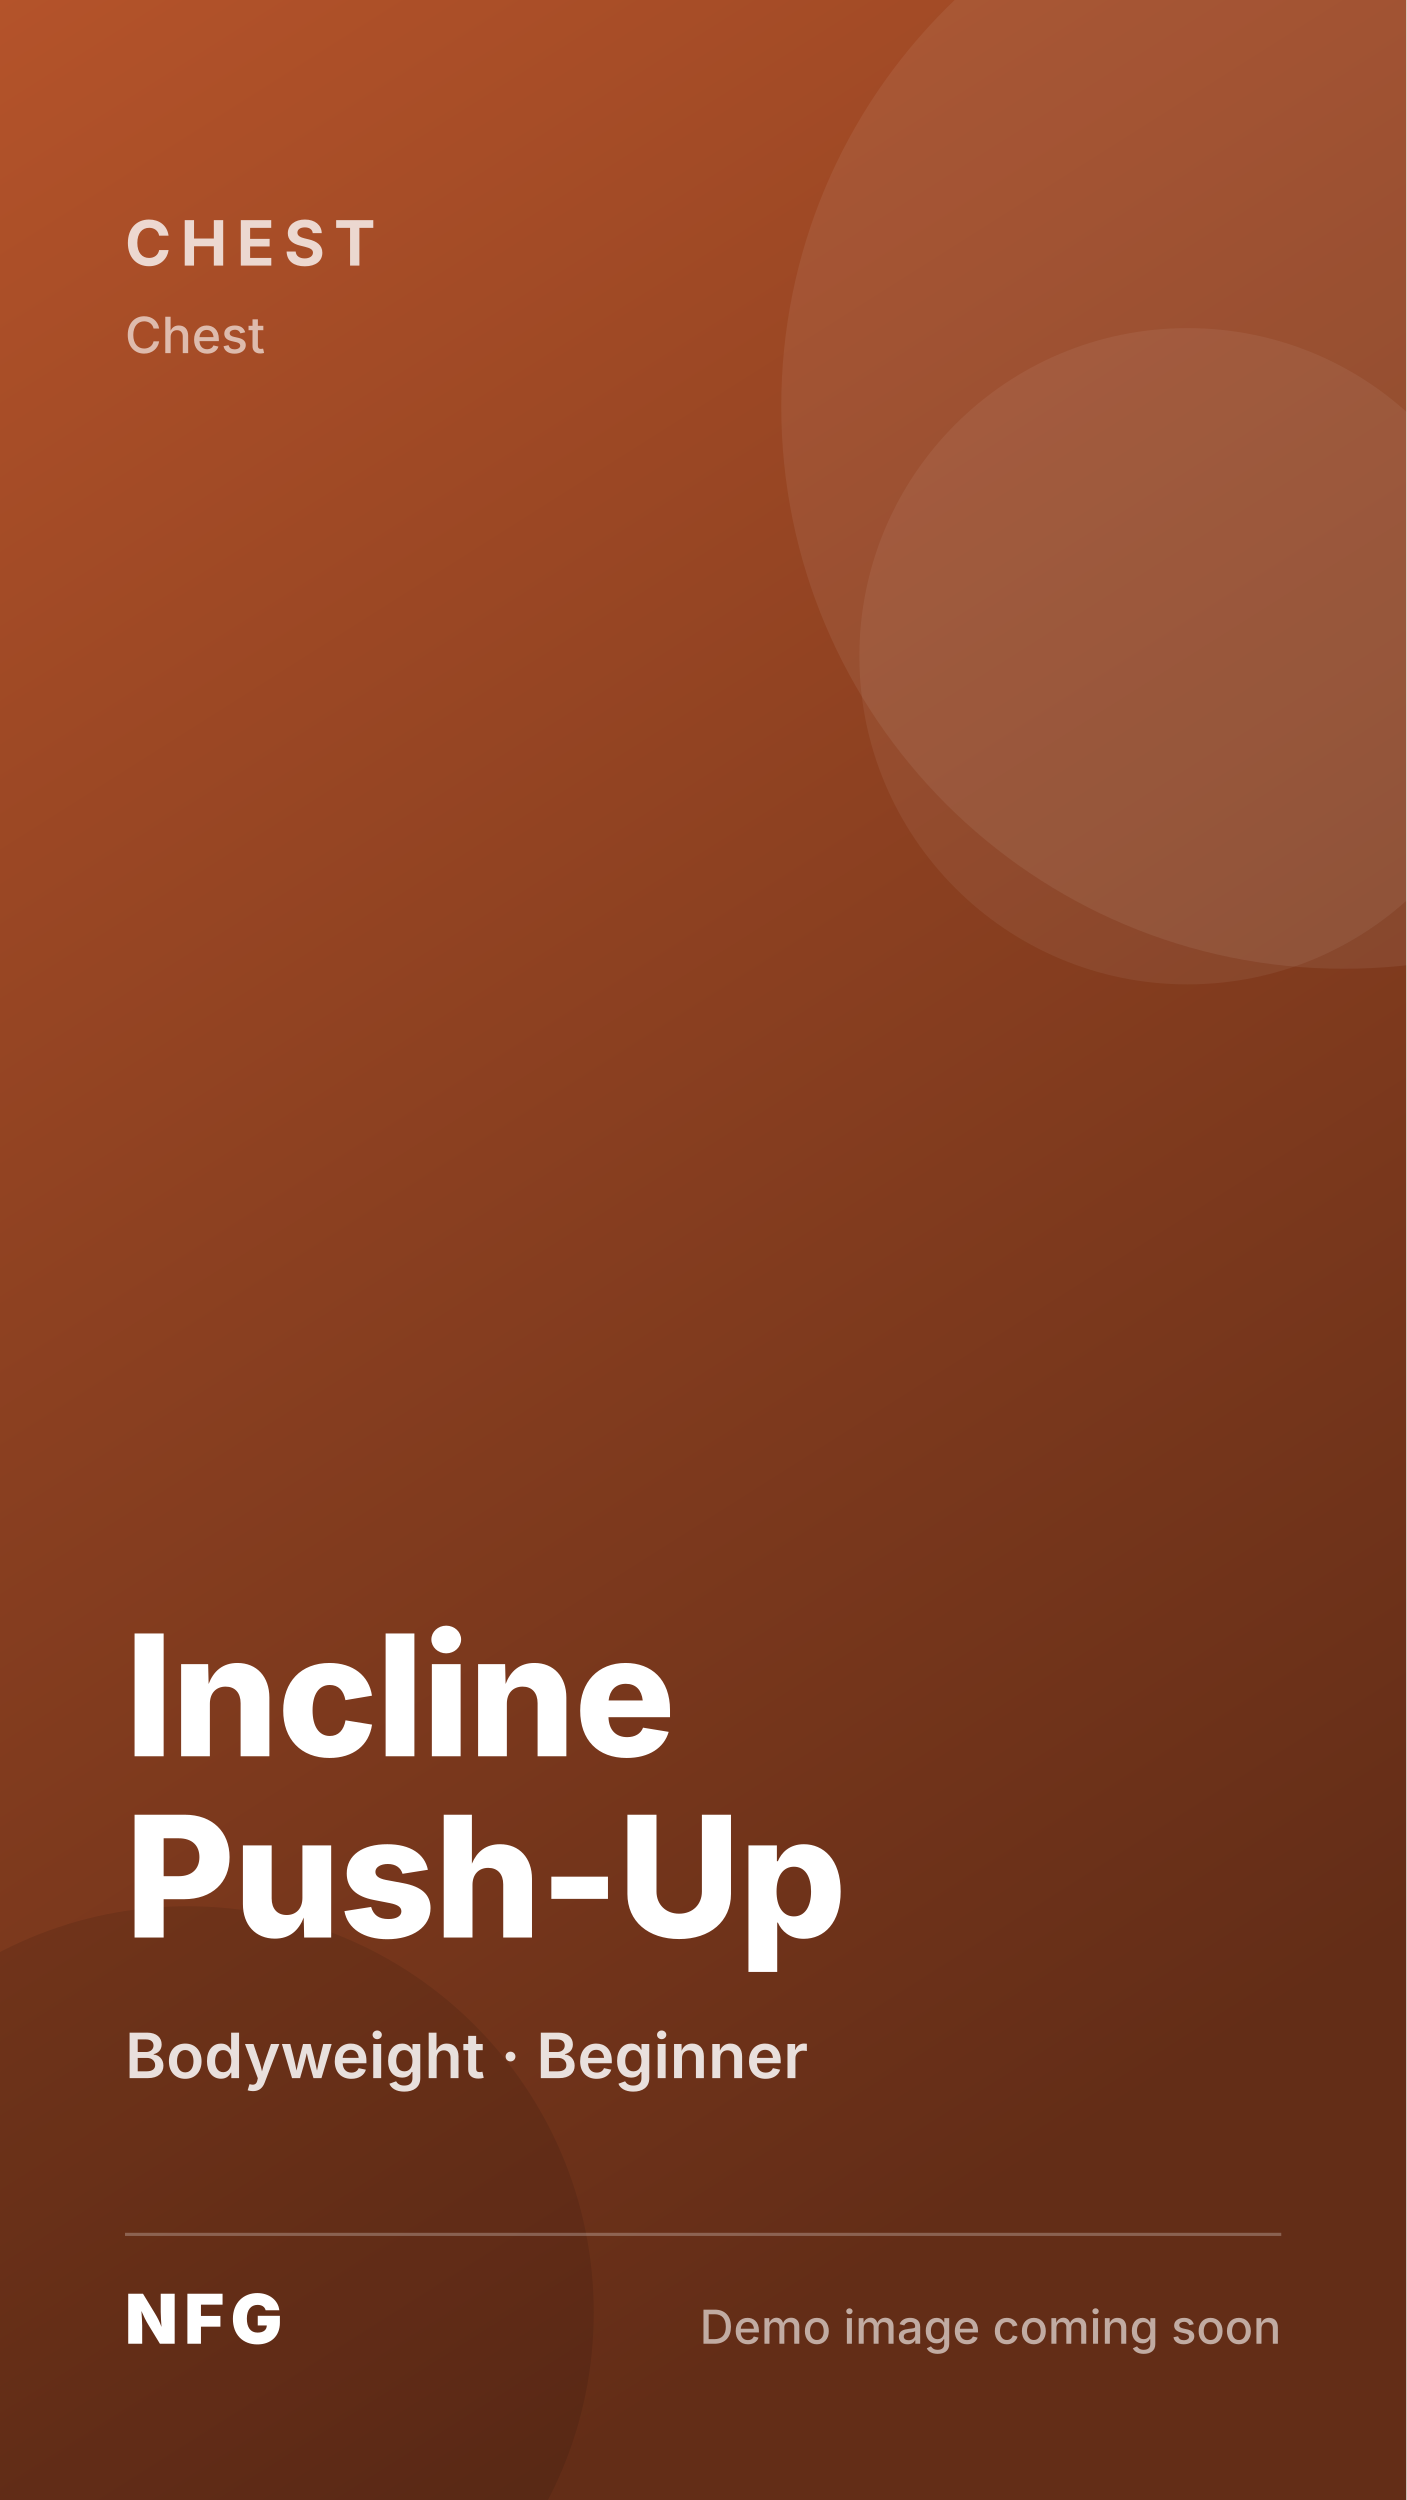
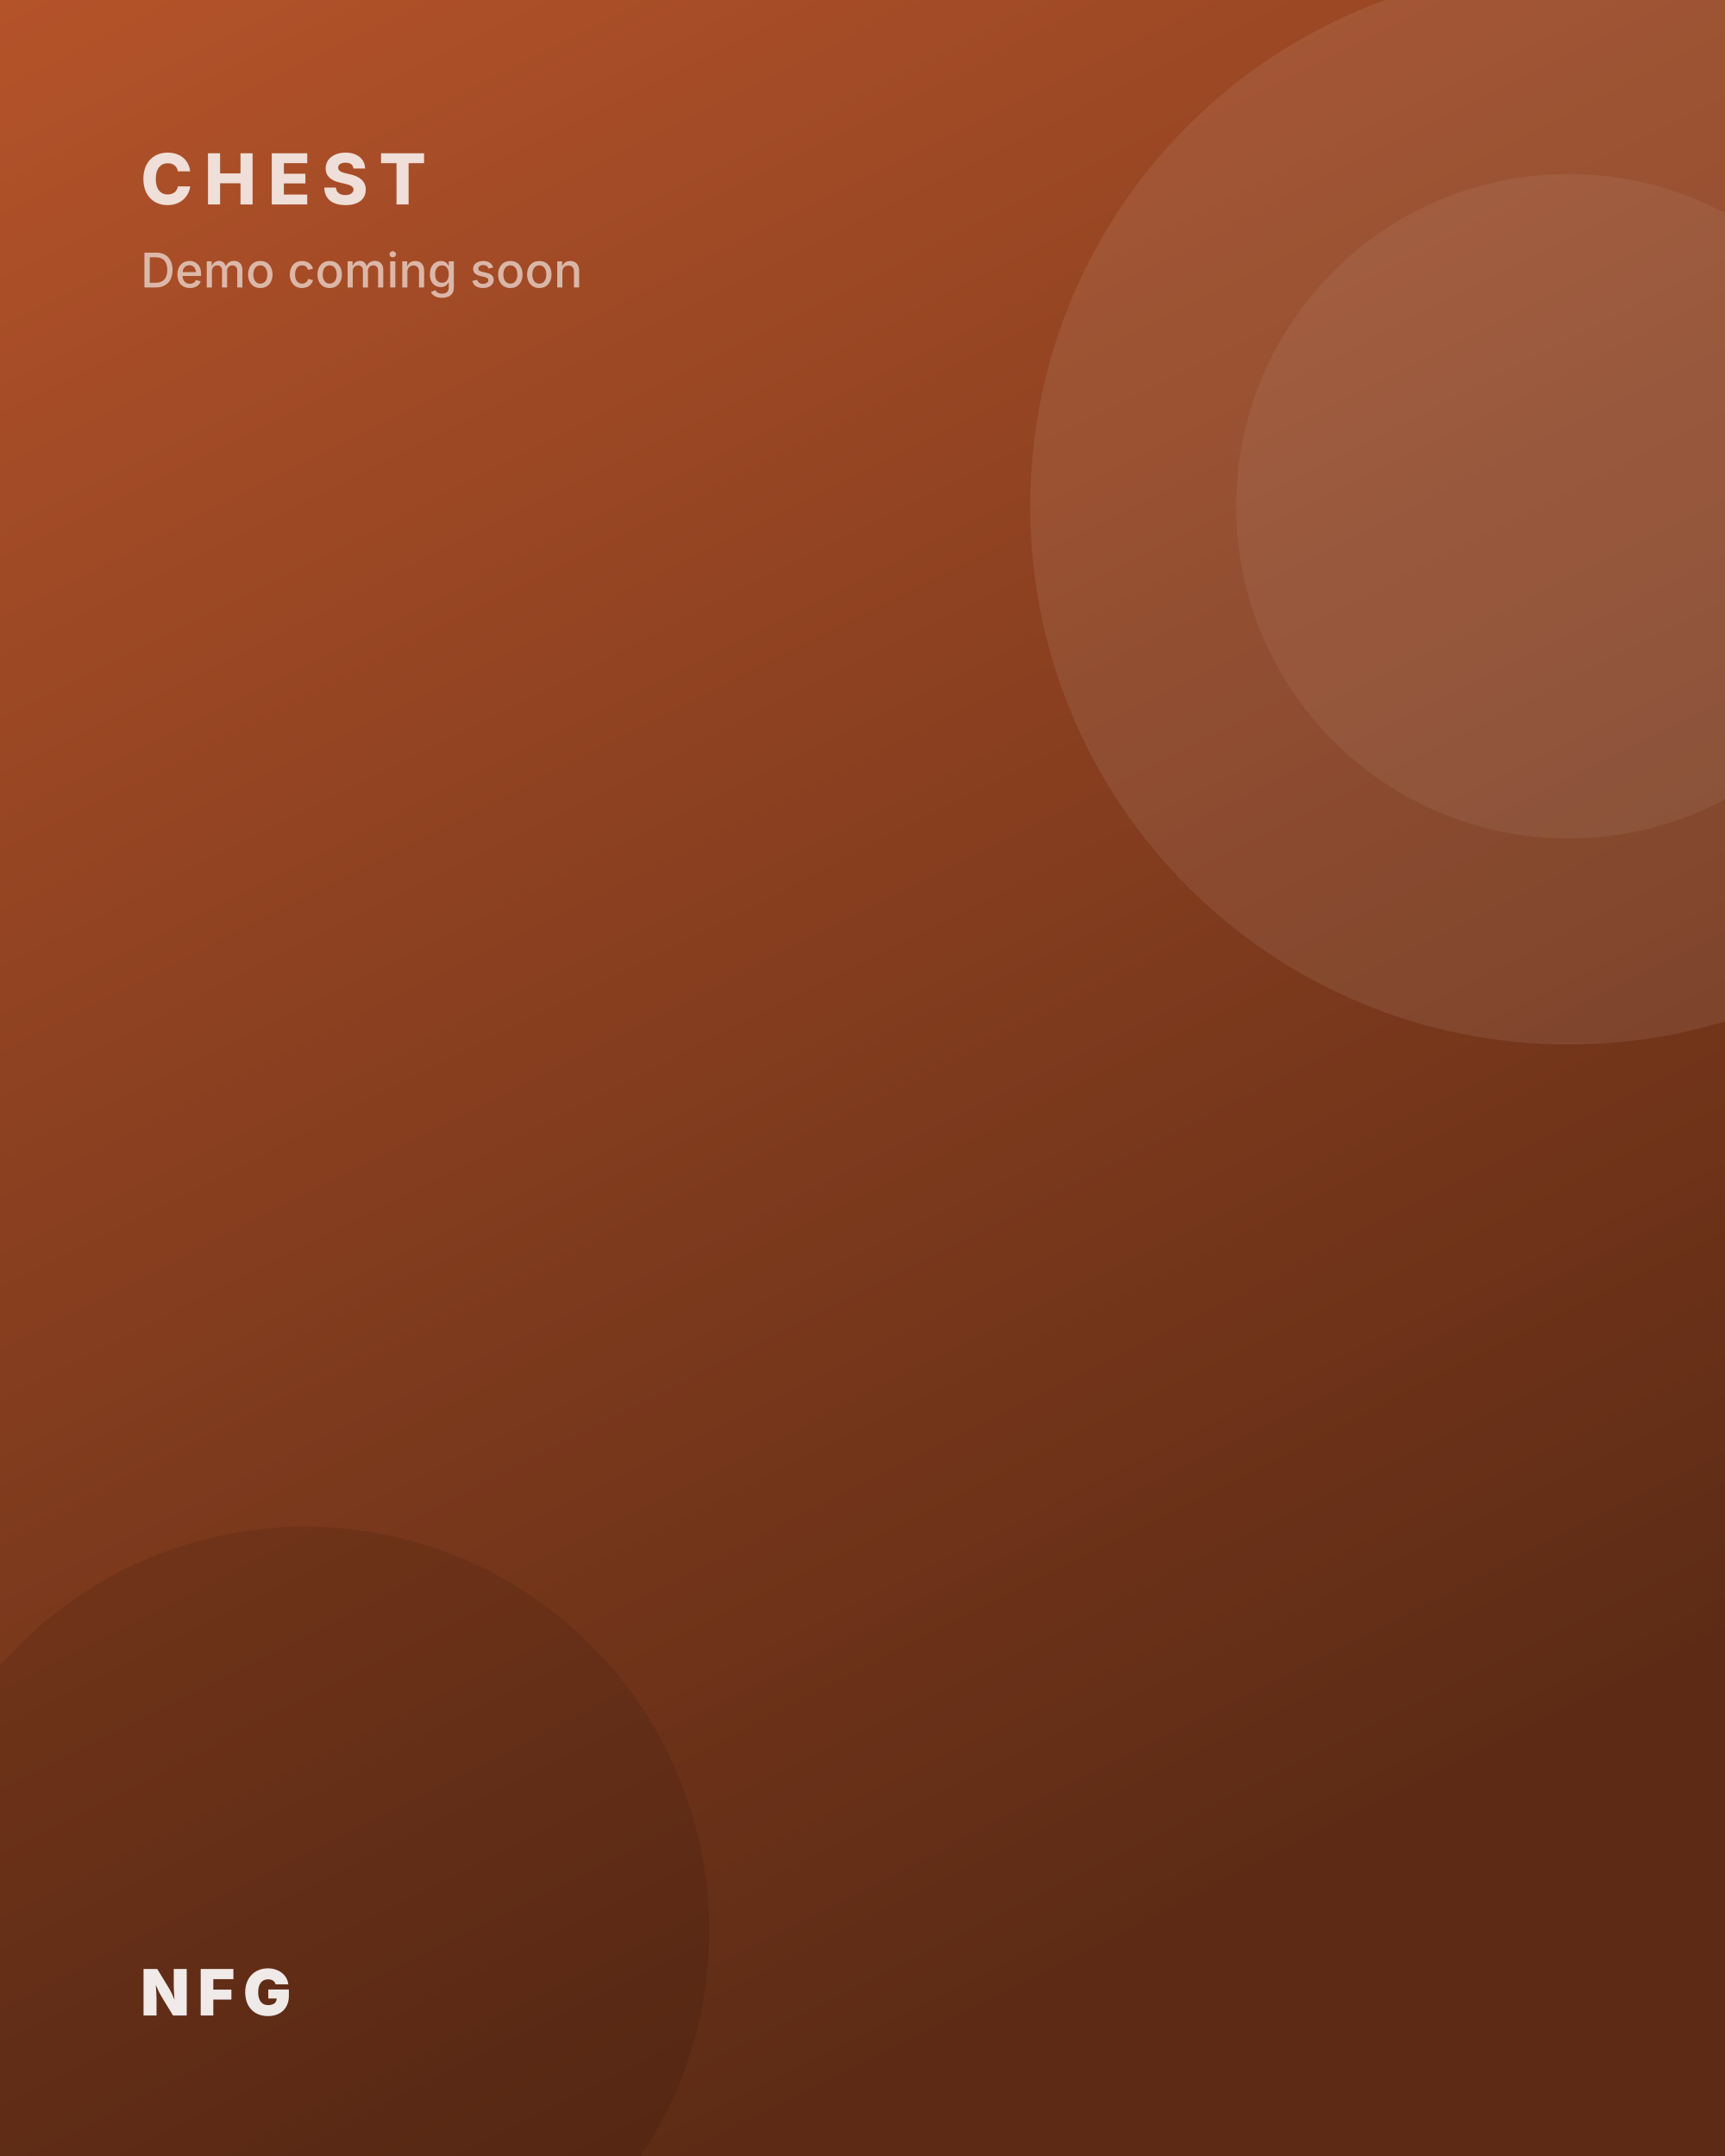
- <svg xmlns="http://www.w3.org/2000/svg" viewBox="0 0 900 1600" width="900" height="1600" role="img" aria-label="Incline Push-Up (placeholder image)">
+ <svg xmlns="http://www.w3.org/2000/svg" viewBox="0 0 1080 1350" width="1080" height="1350" role="img" aria-label="Incline Push-Up (placeholder image)">
  <defs>
-     <linearGradient id="bg" x1="0" y1="0" x2="0.35" y2="1">
+     <linearGradient id="bg" x1="0" y1="0" x2="0.4" y2="1">
      <stop offset="0" stop-color="#B4532A" />
-       <stop offset="1" stop-color="#632D17" />
+       <stop offset="1" stop-color="#5D2B15" />
    </linearGradient>
  </defs>
-   <rect width="900" height="1600" fill="url(#bg)" />
-   <circle cx="860" cy="260" r="360" fill="#FFFFFF" fill-opacity="0.07" />
-   <circle cx="760" cy="420" r="210" fill="#FFFFFF" fill-opacity="0.06" />
-   <circle cx="120" cy="1480" r="260" fill="#000000" fill-opacity="0.10" />
-   <text x="80" y="170" fill="#FFFFFF" fill-opacity="0.78" font-family="Inter, 'Helvetica Neue', Helvetica, Arial, sans-serif" font-size="40" font-weight="700" letter-spacing="6">CHEST</text>
-   <text x="80" y="226" fill="#FFFFFF" fill-opacity="0.62" font-family="Inter, 'Helvetica Neue', Helvetica, Arial, sans-serif" font-size="32" font-weight="500">Chest</text>
-   <text fill="#FFFFFF" font-family="Inter, 'Helvetica Neue', Helvetica, Arial, sans-serif" font-size="108" font-weight="800" letter-spacing="-1">
-     <tspan x="80" y="1124">Incline</tspan>
-     <tspan x="80" y="1240">Push-Up</tspan>
-   </text>
-   <text x="80" y="1330" fill="#FFFFFF" fill-opacity="0.85" font-family="Inter, 'Helvetica Neue', Helvetica, Arial, sans-serif" font-size="40" font-weight="600">Bodyweight · Beginner</text>
-   <line x1="80" y1="1430" x2="820" y2="1430" stroke="#FFFFFF" stroke-opacity="0.25" stroke-width="2" />
-   <text x="80" y="1500" fill="#FFFFFF" font-family="Inter, 'Helvetica Neue', Helvetica, Arial, sans-serif" font-size="44" font-weight="900" letter-spacing="4">NFG</text>
-   <text x="820" y="1500" text-anchor="end" fill="#FFFFFF" fill-opacity="0.6" font-family="Inter, 'Helvetica Neue', Helvetica, Arial, sans-serif" font-size="30" font-weight="500">Demo image coming soon</text>
+   <rect width="1080" height="1350" fill="url(#bg)" />
+   <circle cx="982" cy="317" r="337" fill="#FFFFFF" fill-opacity="0.08" />
+   <circle cx="982" cy="317" r="208" fill="#FFFFFF" fill-opacity="0.06" />
+   <circle cx="191" cy="1209" r="253" fill="#000000" fill-opacity="0.10" />
+   <text x="88" y="128" fill="#FFFFFF" fill-opacity="0.82" font-family="Inter, 'Helvetica Neue', Helvetica, Arial, sans-serif" font-size="44" font-weight="800" letter-spacing="7">CHEST</text>
+   <text x="88" y="180" fill="#FFFFFF" fill-opacity="0.6" font-family="Inter, 'Helvetica Neue', Helvetica, Arial, sans-serif" font-size="30" font-weight="500">Demo coming soon</text>
+   <text x="88" y="1262" fill="#FFFFFF" fill-opacity="0.9" font-family="Inter, 'Helvetica Neue', Helvetica, Arial, sans-serif" font-size="40" font-weight="900" letter-spacing="5">NFG</text>
</svg>
